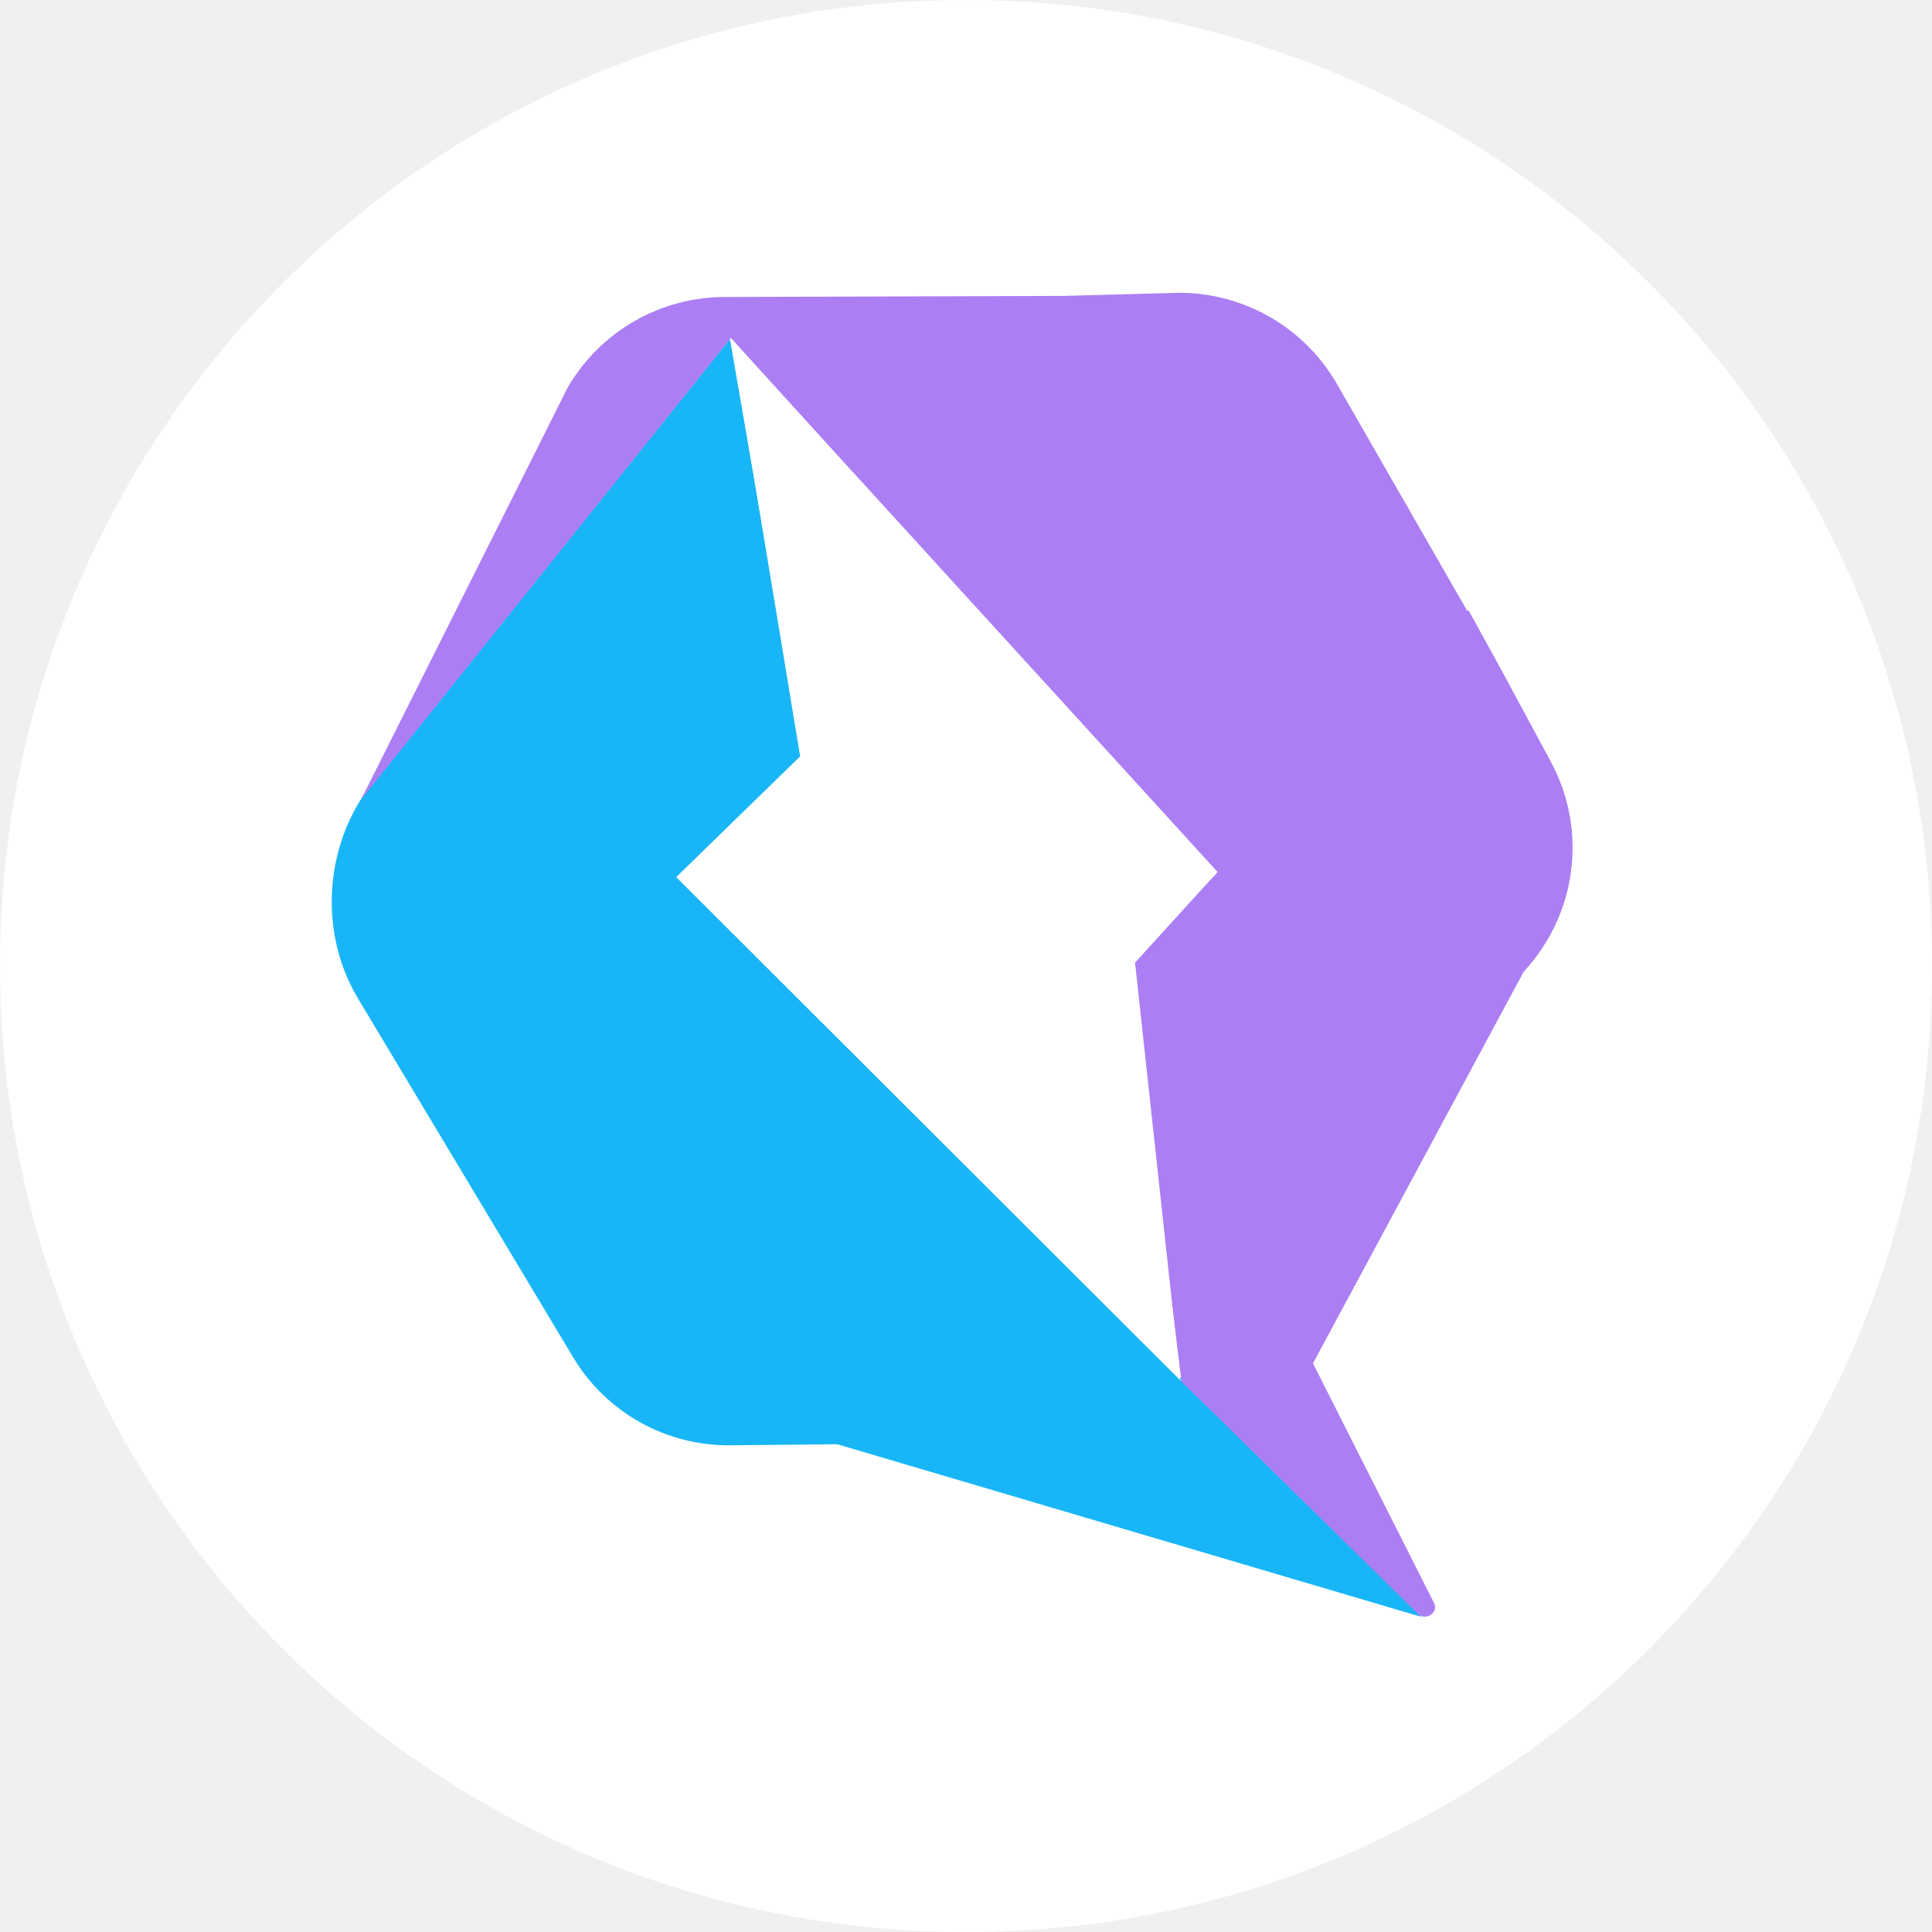
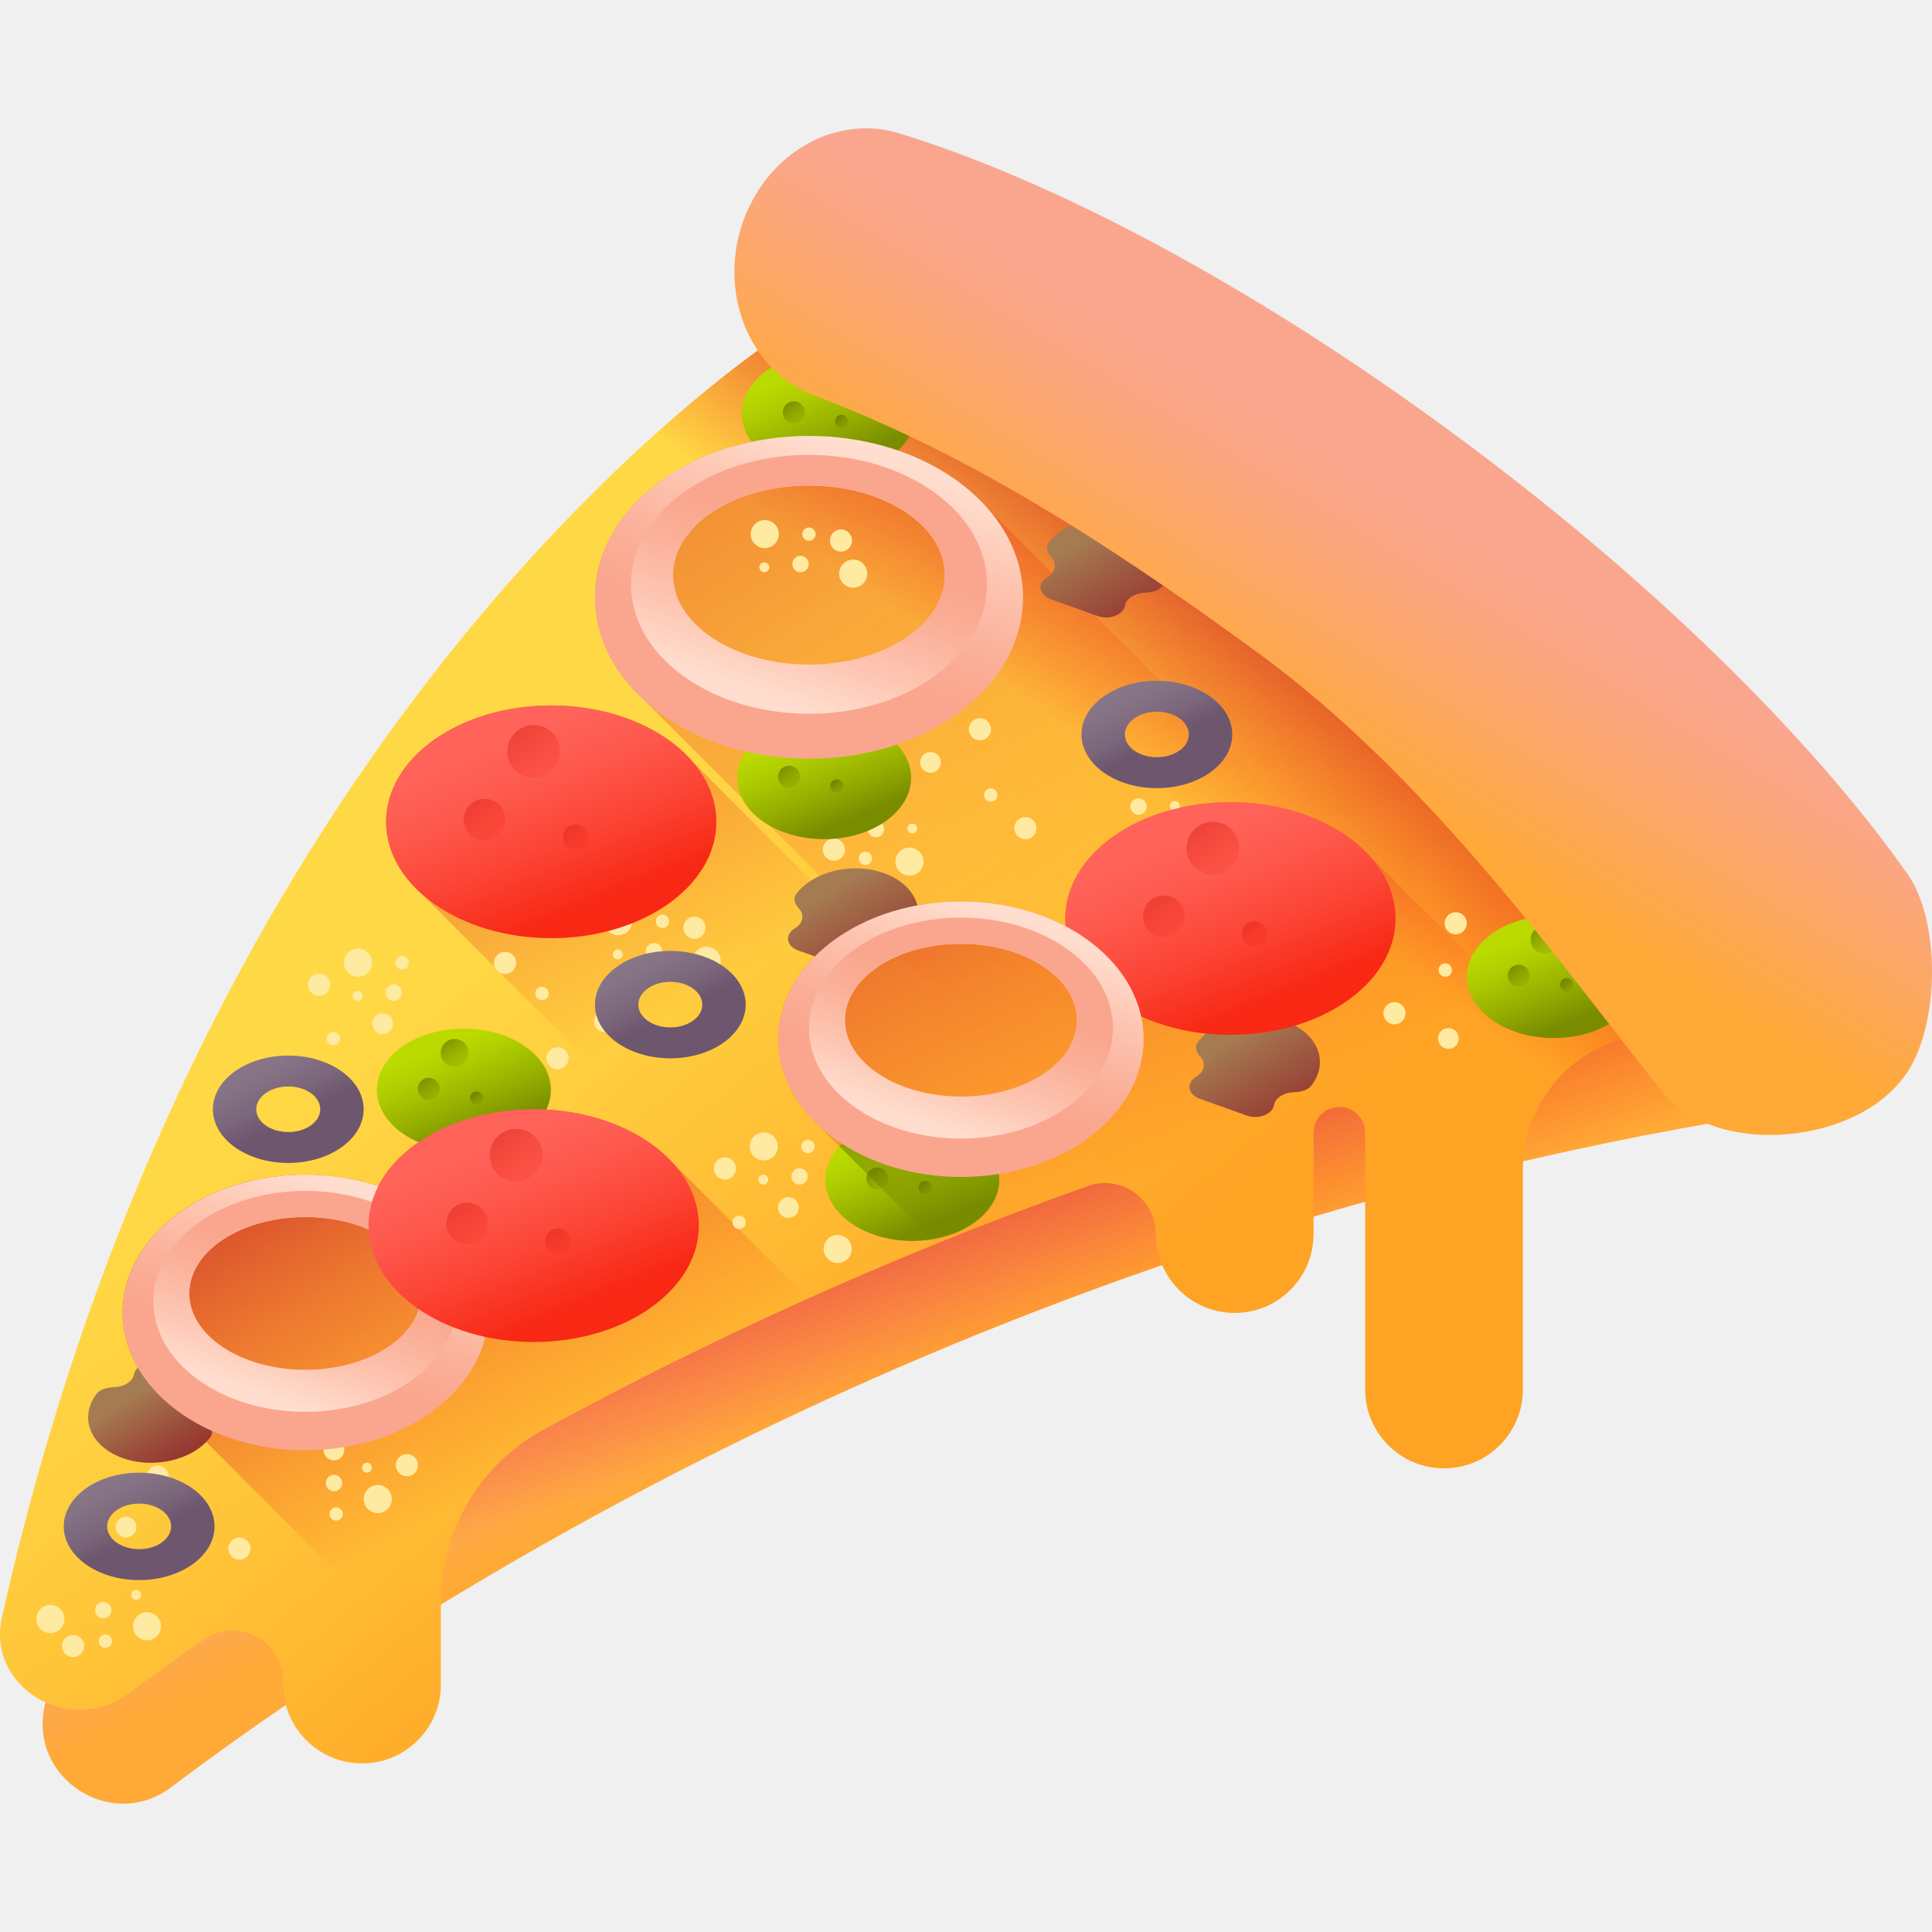
- <svg xmlns="http://www.w3.org/2000/svg" fill="none" viewBox="0 0 500 500">
-   <g clip-path="url(#a)">
-     <circle cx="250" cy="250" r="250" fill="#fff" />
-     <path fill="#18B6F6" d="m367.87 418.45-61.17-61.18-.94.13v-.67L175.7 227.53l32.05-31.13L188.9 87.73 99.56 199.09c-15.22 15.42-18.03 40.51-7.08 59.03l55.83 93.11a46.82 46.82 0 0 0 40.73 22.81l27.65-.27 151.18 44.68Z" />
-     <path fill="#AC7EF4" d="m401.25 196.94-12.29-22.81-6.41-11.67-2.54-4.56-.26.26-33.66-58.63a47.07 47.07 0 0 0-41.27-23.75l-29.51.8-88.01.28a47.07 47.07 0 0 0-40.33 23.34L93.4 207l95.76-119.54L314.7 226.19l-22.3 22.67 13.35 108.54.13-.26v.26h-.26l.26.27 10.42 10.2 50.62 49.78c2.13 2 5.6-.4 4.13-2.96l-31.25-61.85 54.5-101.3 1.73-2c.67-.81 1.33-1.62 1.87-2.42a46.8 46.8 0 0 0 3.34-50.18Z" />
-     <path fill="#fff" d="M315.1 225.65 189.18 87.6l17.9 108.14L175 227l130.5 130.27-11.75-108.14 21.37-23.48Z" />
+ <svg xmlns="http://www.w3.org/2000/svg" xmlns:xlink="http://www.w3.org/1999/xlink" id="Capa_1" enable-background="new 0 0 510 510" height="512" viewBox="0 0 510 510" width="512">
+   <linearGradient id="lg1">
+     <stop offset="0" stop-color="#faa68e" />
+     <stop offset=".206" stop-color="#fba682" />
+     <stop offset=".581" stop-color="#fda861" />
+     <stop offset="1" stop-color="#ffa936" />
+   </linearGradient>
+   <linearGradient id="SVGID_1_" gradientUnits="userSpaceOnUse" x1="223.354" x2="250.264" xlink:href="#lg1" y1="298.877" y2="357.872" />
+   <linearGradient id="lg2">
+     <stop offset="0" stop-color="#f82814" stop-opacity="0" />
+     <stop offset=".245" stop-color="#f12817" stop-opacity=".245" />
+     <stop offset=".605" stop-color="#dd2820" stop-opacity=".605" />
+     <stop offset="1" stop-color="#c0272d" />
+   </linearGradient>
+   <linearGradient id="SVGID_2_" gradientUnits="userSpaceOnUse" x1="251.503" x2="228.789" xlink:href="#lg2" y1="361.785" y2="296.086" />
+   <linearGradient id="SVGID_3_" gradientUnits="userSpaceOnUse" x1="145.065" x2="264.908" y1="221.175" y2="364.7">
+     <stop offset="0" stop-color="#ffd945" />
+     <stop offset=".304" stop-color="#ffcd3e" />
+     <stop offset=".856" stop-color="#ffad2b" />
+     <stop offset="1" stop-color="#ffa325" />
+   </linearGradient>
+   <linearGradient id="lg3">
+     <stop offset="0" stop-color="#f82814" stop-opacity="0" />
+     <stop offset="1" stop-color="#c0272d" />
+   </linearGradient>
+   <linearGradient id="SVGID_4_" gradientUnits="userSpaceOnUse" x1="310.981" x2="353.5" xlink:href="#lg3" y1="213.311" y2="153.03" />
+   <linearGradient id="SVGID_5_" gradientUnits="userSpaceOnUse" x1="291.249" x2="99.643" xlink:href="#lg3" y1="237.086" y2="-59.293" />
+   <linearGradient id="SVGID_6_" gradientUnits="userSpaceOnUse" x1="193.19" x2="112.458" xlink:href="#lg3" y1="258.64" y2="107.401" />
+   <linearGradient id="SVGID_7_" gradientUnits="userSpaceOnUse" x1="321.47" x2="241.096" xlink:href="#lg3" y1="301.117" y2="149.698" />
+   <linearGradient id="SVGID_8_" gradientUnits="userSpaceOnUse" x1="143.709" x2="79.123" xlink:href="#lg3" y1="383.901" y2="274.104" />
+   <linearGradient id="lg4">
+     <stop offset="0" stop-color="#bada00" />
+     <stop offset=".227" stop-color="#b0ce00" />
+     <stop offset=".638" stop-color="#95ae00" />
+     <stop offset="1" stop-color="#798c00" />
+   </linearGradient>
+   <linearGradient id="SVGID_9_" gradientUnits="userSpaceOnUse" x1="212.641" x2="222.468" xlink:href="#lg4" y1="193.464" y2="217.276" />
+   <linearGradient id="lg5">
+     <stop offset="0" stop-color="#798c00" stop-opacity="0" />
+     <stop offset=".654" stop-color="#556100" stop-opacity=".654" />
+     <stop offset="1" stop-color="#464f00" />
+   </linearGradient>
+   <linearGradient id="SVGID_10_" gradientTransform="matrix(-.999 -.055 .055 -.999 2457.648 -2337.984)" gradientUnits="userSpaceOnUse" x1="2096.318" x2="2106.476" xlink:href="#lg5" y1="-2657.755" y2="-2643.672" />
+   <linearGradient id="SVGID_11_" gradientTransform="matrix(-.999 -.055 .055 -.999 2457.648 -2337.984)" gradientUnits="userSpaceOnUse" x1="2103.284" x2="2111.304" xlink:href="#lg5" y1="-2666.649" y2="-2655.531" />
+   <linearGradient id="SVGID_12_" gradientTransform="matrix(-.999 -.055 .055 -.999 2457.648 -2337.984)" gradientUnits="userSpaceOnUse" x1="2091.57" x2="2096.404" xlink:href="#lg5" y1="-2666.96" y2="-2660.257" />
+   <linearGradient id="SVGID_13_" gradientUnits="userSpaceOnUse" x1="117.549" x2="127.376" xlink:href="#lg4" y1="275.832" y2="299.644" />
+   <linearGradient id="SVGID_14_" gradientTransform="matrix(-.999 -.055 .055 -.999 2457.648 -2337.984)" gradientUnits="userSpaceOnUse" x1="2186.728" x2="2196.886" xlink:href="#lg5" y1="-2745.236" y2="-2731.153" />
+   <linearGradient id="SVGID_15_" gradientTransform="matrix(-.999 -.055 .055 -.999 2457.648 -2337.984)" gradientUnits="userSpaceOnUse" x1="2193.695" x2="2201.714" xlink:href="#lg5" y1="-2754.13" y2="-2743.012" />
+   <linearGradient id="SVGID_16_" gradientTransform="matrix(-.999 -.055 .055 -.999 2457.648 -2337.984)" gradientUnits="userSpaceOnUse" x1="2181.98" x2="2186.815" xlink:href="#lg5" y1="-2754.441" y2="-2747.738" />
+   <linearGradient id="SVGID_17_" gradientUnits="userSpaceOnUse" x1="235.925" x2="245.752" xlink:href="#lg4" y1="299.517" y2="323.329" />
+   <linearGradient id="SVGID_18_" gradientTransform="matrix(-.999 -.055 .055 -.999 2457.648 -2337.984)" gradientUnits="userSpaceOnUse" x1="2067.227" x2="2077.385" xlink:href="#lg5" y1="-2762.365" y2="-2748.282" />
+   <linearGradient id="SVGID_19_" gradientTransform="matrix(-.999 -.055 .055 -.999 2457.648 -2337.984)" gradientUnits="userSpaceOnUse" x1="2074.194" x2="2082.213" xlink:href="#lg5" y1="-2771.258" y2="-2760.141" />
+   <linearGradient id="SVGID_20_" gradientTransform="matrix(-.999 -.055 .055 -.999 2457.648 -2337.984)" gradientUnits="userSpaceOnUse" x1="2062.479" x2="2067.314" xlink:href="#lg5" y1="-2771.57" y2="-2764.867" />
+   <linearGradient id="SVGID_21_" gradientUnits="userSpaceOnUse" x1="405.257" x2="415.084" xlink:href="#lg4" y1="245.964" y2="269.775" />
+   <linearGradient id="SVGID_22_" gradientTransform="matrix(-.999 -.055 .055 -.999 2457.648 -2337.984)" gradientUnits="userSpaceOnUse" x1="1901.102" x2="1911.261" xlink:href="#lg5" y1="-2699.565" y2="-2685.482" />
+   <linearGradient id="SVGID_23_" gradientTransform="matrix(-.999 -.055 .055 -.999 2457.648 -2337.984)" gradientUnits="userSpaceOnUse" x1="1908.069" x2="1916.089" xlink:href="#lg5" y1="-2708.459" y2="-2697.341" />
+   <linearGradient id="SVGID_24_" gradientTransform="matrix(-.999 -.055 .055 -.999 2457.648 -2337.984)" gradientUnits="userSpaceOnUse" x1="1896.354" x2="1901.189" xlink:href="#lg5" y1="-2708.77" y2="-2702.067" />
+   <linearGradient id="SVGID_25_" gradientUnits="userSpaceOnUse" x1="213.872" x2="223.699" xlink:href="#lg4" y1="97.255" y2="121.067" />
+   <linearGradient id="SVGID_26_" gradientTransform="matrix(-.999 -.055 .055 -.999 2457.648 -2337.984)" gradientUnits="userSpaceOnUse" x1="2100.388" x2="2110.546" xlink:href="#lg5" y1="-2561.624" y2="-2547.541" />
+   <linearGradient id="SVGID_27_" gradientTransform="matrix(-.999 -.055 .055 -.999 2457.648 -2337.984)" gradientUnits="userSpaceOnUse" x1="2107.354" x2="2115.374" xlink:href="#lg5" y1="-2570.518" y2="-2559.4" />
+   <linearGradient id="SVGID_28_" gradientTransform="matrix(-.999 -.055 .055 -.999 2457.648 -2337.984)" gradientUnits="userSpaceOnUse" x1="2095.639" x2="2100.474" xlink:href="#lg5" y1="-2570.829" y2="-2564.127" />
+   <linearGradient id="lg6">
+     <stop offset="0" stop-color="#ffdecf" />
+     <stop offset=".379" stop-color="#fdc4b0" />
+     <stop offset=".765" stop-color="#fbae97" />
+     <stop offset="1" stop-color="#faa68e" />
+   </linearGradient>
+   <linearGradient id="SVGID_29_" gradientTransform="matrix(.707 .707 -.707 .707 -320.292 -784.641)" gradientUnits="userSpaceOnUse" x1="1026.071" x2="1049.994" xlink:href="#lg6" y1="252.617" y2="301.482" />
+   <linearGradient id="SVGID_30_" gradientTransform="matrix(-.707 -.707 .707 -.707 2186.543 -1089.263)" gradientUnits="userSpaceOnUse" x1="501.514" x2="520.821" xlink:href="#lg6" y1="-2303.637" y2="-2264.201" />
+   <linearGradient id="lg7">
+     <stop offset="0" stop-color="#a57c52" />
+     <stop offset=".134" stop-color="#a26c4a" />
+     <stop offset=".515" stop-color="#994336" />
+     <stop offset=".817" stop-color="#942a2a" />
+     <stop offset="1" stop-color="#922125" />
+   </linearGradient>
+   <linearGradient id="SVGID_31_" gradientUnits="userSpaceOnUse" x1="37.551" x2="53.697" xlink:href="#lg7" y1="367.031" y2="393.404" />
+   <linearGradient id="SVGID_32_" gradientTransform="matrix(.707 .707 -.707 .707 -320.292 -784.641)" gradientUnits="userSpaceOnUse" x1="1068.141" x2="1088.561" xlink:href="#lg6" y1="485.428" y2="527.137" />
+   <linearGradient id="SVGID_33_" gradientTransform="matrix(-.707 -.707 .707 -.707 2186.543 -1089.263)" gradientUnits="userSpaceOnUse" x1="463.781" x2="480.261" xlink:href="#lg6" y1="-2527.219" y2="-2493.558" />
+   <linearGradient id="SVGID_34_" gradientUnits="userSpaceOnUse" x1="325.819" x2="347.209" xlink:href="#lg7" y1="273.758" y2="309.281" />
+   <linearGradient id="lg8">
+     <stop offset="0" stop-color="#ff6359" />
+     <stop offset=".224" stop-color="#fe5b50" />
+     <stop offset=".595" stop-color="#fc4637" />
+     <stop offset="1" stop-color="#f82814" />
+   </linearGradient>
+   <linearGradient id="SVGID_35_" gradientUnits="userSpaceOnUse" x1="315.495" x2="334.154" xlink:href="#lg8" y1="219.916" y2="265.127" />
+   <linearGradient id="SVGID_36_" gradientTransform="matrix(-.999 -.055 .055 -.999 2457.648 -2337.984)" gradientUnits="userSpaceOnUse" x1="1986.911" x2="2006.199" xlink:href="#lg2" y1="-2684.334" y2="-2657.595" />
+   <linearGradient id="SVGID_37_" gradientTransform="matrix(-.999 -.055 .055 -.999 2457.648 -2337.984)" gradientUnits="userSpaceOnUse" x1="2000.139" x2="2015.365" xlink:href="#lg2" y1="-2701.22" y2="-2680.111" />
+   <linearGradient id="SVGID_38_" gradientTransform="matrix(-.999 -.055 .055 -.999 2457.648 -2337.984)" gradientUnits="userSpaceOnUse" x1="1977.897" x2="1987.076" xlink:href="#lg2" y1="-2701.811" y2="-2689.085" />
+   <linearGradient id="SVGID_39_" gradientUnits="userSpaceOnUse" x1="131.577" x2="150.235" xlink:href="#lg8" y1="300.988" y2="346.199" />
+   <linearGradient id="SVGID_40_" gradientTransform="matrix(-.999 -.055 .055 -.999 2457.648 -2337.984)" gradientUnits="userSpaceOnUse" x1="2166.085" x2="2185.372" xlink:href="#lg2" y1="-2775.413" y2="-2748.674" />
+   <linearGradient id="SVGID_41_" gradientTransform="matrix(-.999 -.055 .055 -.999 2457.648 -2337.984)" gradientUnits="userSpaceOnUse" x1="2179.313" x2="2194.539" xlink:href="#lg2" y1="-2792.3" y2="-2771.191" />
+   <linearGradient id="SVGID_42_" gradientTransform="matrix(-.999 -.055 .055 -.999 2457.648 -2337.984)" gradientUnits="userSpaceOnUse" x1="2157.07" x2="2166.25" xlink:href="#lg2" y1="-2792.89" y2="-2780.164" />
+   <linearGradient id="SVGID_43_" gradientUnits="userSpaceOnUse" x1="219.835" x2="241.226" xlink:href="#lg7" y1="234.622" y2="270.145" />
+   <linearGradient id="SVGID_44_" gradientUnits="userSpaceOnUse" x1="258.257" x2="215.558" xlink:href="#lg5" y1="334.97" y2="254.237" />
+   <linearGradient id="SVGID_45_" gradientTransform="matrix(.707 .707 -.707 .707 -320.292 -784.641)" gradientUnits="userSpaceOnUse" x1="1139.515" x2="1159.935" xlink:href="#lg6" y1="312.033" y2="353.742" />
+   <linearGradient id="SVGID_46_" gradientTransform="matrix(-.707 -.707 .707 -.707 2186.543 -1089.263)" gradientUnits="userSpaceOnUse" x1="392.407" x2="408.886" xlink:href="#lg6" y1="-2353.823" y2="-2320.163" />
+   <linearGradient id="lg9">
+     <stop offset="0" stop-color="#8a7889" />
+     <stop offset=".334" stop-color="#867385" />
+     <stop offset=".704" stop-color="#7b667b" />
+     <stop offset="1" stop-color="#6e566e" />
+   </linearGradient>
+   <linearGradient id="SVGID_47_" gradientUnits="userSpaceOnUse" x1="68.016" x2="77.231" xlink:href="#lg9" y1="276.665" y2="295.095" />
+   <linearGradient id="SVGID_48_" gradientUnits="userSpaceOnUse" x1="168.869" x2="178.084" xlink:href="#lg9" y1="249.042" y2="267.472" />
+   <linearGradient id="SVGID_49_" gradientUnits="userSpaceOnUse" x1="297.307" x2="306.522" xlink:href="#lg9" y1="177.725" y2="196.155" />
+   <linearGradient id="SVGID_50_" gradientUnits="userSpaceOnUse" x1="28.65" x2="37.865" xlink:href="#lg9" y1="386.776" y2="405.206" />
+   <linearGradient id="SVGID_51_" gradientUnits="userSpaceOnUse" x1="136.205" x2="154.863" xlink:href="#lg8" y1="194.388" y2="239.599" />
+   <linearGradient id="SVGID_52_" gradientTransform="matrix(-.999 -.055 .055 -.999 2457.648 -2337.984)" gradientUnits="userSpaceOnUse" x1="2167.336" x2="2186.623" xlink:href="#lg2" y1="-2668.721" y2="-2641.981" />
+   <linearGradient id="SVGID_53_" gradientTransform="matrix(-.999 -.055 .055 -.999 2457.648 -2337.984)" gradientUnits="userSpaceOnUse" x1="2180.564" x2="2195.79" xlink:href="#lg2" y1="-2685.607" y2="-2664.498" />
+   <linearGradient id="SVGID_54_" gradientTransform="matrix(-.999 -.055 .055 -.999 2457.648 -2337.984)" gradientUnits="userSpaceOnUse" x1="2158.322" x2="2167.501" xlink:href="#lg2" y1="-2686.198" y2="-2673.471" />
+   <linearGradient id="SVGID_55_" gradientUnits="userSpaceOnUse" x1="286.486" x2="307.876" xlink:href="#lg7" y1="141.905" y2="177.428" />
+   <linearGradient id="SVGID_56_" gradientUnits="userSpaceOnUse" x1="372.801" x2="335.484" xlink:href="#lg1" y1="132.371" y2="193.369" />
+   <g>
+     <path d="m224.004 97.902s-154.935 94.788-212.219 352.387c-4.263 19.169 17.652 33.327 33.345 21.523 68.68-51.657 214.684-143.912 416.708-177.075 23.027-3.78 34.652-29.762 22.126-49.451-30.516-47.966-101.971-121.806-259.96-147.384z" fill="url(#SVGID_1_)" />
+     <path d="m483.587 244.701c-221.979 26.98-382.24 127.674-455.209 182.557-3.842 2.89-8.056 4.218-12.168 4.308-1.529 6.162-3.019 12.394-4.433 18.754-4.259 19.157 17.669 33.288 33.353 21.492 68.692-51.666 214.736-143.945 416.815-177.092 22.892-3.755 34.565-29.668 22.131-49.252-.162-.255-.325-.511-.489-.767z" fill="url(#SVGID_2_)" />
+     <path d="m492.111 263.798s-40.352-144.853-281.818-178.329c0 0-154.223 93.471-209.785 341.469-4.136 18.463 17.857 31.644 33.471 20.058 5.961-4.423 12.508-9.152 19.629-14.123 8.914-6.224 21.153.164 21.153 11.035v.774c0 11.494 9.317 20.811 20.811 20.811 11.494 0 20.811-9.317 20.811-20.811v-21.801c0-18.931 10.331-36.35 26.953-45.41 40.68-22.175 88.863-44.774 143.804-64.381 8.758-3.125 17.978 3.378 17.978 12.678 0 11.494 9.317 20.811 20.811 20.811 11.494 0 20.811-9.317 20.811-20.811v-26.786c0-3.013 2.004-5.658 4.904-6.474l.136-.038c4.314-1.214 8.594 2.029 8.594 6.51v67.814c0 11.494 9.317 20.811 20.811 20.811 11.494 0 20.811-9.317 20.811-20.811v-57.874c0-17.164 12.121-31.995 28.971-35.265 19.819-3.845 40.207-7.163 61.144-9.857z" fill="url(#SVGID_3_)" />
+     <path d="m210.293 85.47s-29.447 17.849-67.241 58.636l196.957 196.957c4.129-3.803 6.732-9.238 6.732-15.294v-26.786c0-3.013 2.004-5.658 4.904-6.474l.136-.038c4.314-1.214 8.594 2.029 8.594 6.51v62.449l25.6 25.6c9.181-2.166 16.022-10.393 16.022-20.235v-57.875c0-17.164 12.121-31.995 28.971-35.265 19.818-3.846 40.205-7.164 61.142-9.857.001 0-40.351-144.853-281.817-178.328z" fill="url(#SVGID_4_)" />
+     <path d="m260.623 134.097c-2.042-2.313-4.412-4.511-7.118-6.552-22.066-16.64-57.843-16.64-79.909 0-20.918 15.774-21.992 40.833-3.251 57.574l160.78 160.78c8.975-2.311 15.616-10.435 15.616-20.131v-26.786c0-3.013 2.004-5.658 4.904-6.474l.136-.038c4.314-1.214 8.594 2.029 8.594 6.51v67.814c0 4.978 1.753 9.544 4.668 13.126 1.418 1.47 2.983 2.884 4.682 4.238 3.288 2.174 7.224 3.448 11.46 3.448 11.494 0 20.811-9.317 20.811-20.811v-57.875c0-9.193 3.48-17.714 9.298-24.151z" fill="url(#SVGID_5_)" />
+     <path d="m182.763 200.974c-7.652-8.847-21.473-14.755-37.253-14.755-24.077 0-43.596 13.752-43.596 30.717 0 7.241 3.565 13.892 9.514 19.143l104.99 105.32c22.133-9.84 45.72-19.386 70.723-28.309 2.297-.82 4.622-.963 6.808-.581z" fill="url(#SVGID_6_)" />
+     <path d="m361.524 225.92c-7.749-8.52-21.295-14.172-36.723-14.172-24.077 0-43.596 13.752-43.596 30.717 0 .693.044 1.378.108 2.059-18.814-9.95-44.938-8.597-61.747 4.079-17.696 13.345-18.763 34.478-3.206 48.765l30.913 30.913c12.86-5.214 26.153-10.295 39.867-15.189 8.758-3.125 17.978 3.378 17.978 12.678 0 11.494 9.317 20.811 20.811 20.811 11.494 0 20.811-9.317 20.811-20.811v-26.786c0-3.013 2.004-5.658 4.904-6.474l.136-.038c4.314-1.214 8.594 2.029 8.594 6.51v67.814c0 11.494 9.317 20.811 20.811 20.811 11.494 0 20.811-9.317 20.811-20.811v-57.876c0-11.461 5.41-21.876 14.018-28.509z" fill="url(#SVGID_7_)" />
+     <path d="m213.374 342.76-35.767-35.767c-7.748-8.521-21.295-14.174-36.725-14.174-18.887 0-34.965 8.464-41.02 20.301-17.644-5.795-38.943-3.261-53.374 7.622-17.697 13.345-18.763 34.479-3.205 48.765l73.101 73.101v-19.725c0-18.931 10.331-36.35 26.953-45.41 21.314-11.621 44.709-23.352 70.037-34.713z" fill="url(#SVGID_8_)" />
+     <g fill="#ffeaa2">
+       <g>
+         <path d="m97.779 255.867c.959-1.808.271-4.051-1.536-5.01-1.808-.959-4.051-.271-5.01 1.536-.959 1.808-.271 4.051 1.536 5.01 1.807.96 4.05.272 5.01-1.536z" />
+         <path d="m85.613 257.361c-1.427-.757-3.198-.214-3.955 1.213s-.214 3.198 1.213 3.955 3.198.214 3.955-1.213c.757-1.428.214-3.198-1.213-3.955z" />
+         <path d="m88.828 272.612c-.86-.456-1.928-.129-2.384.731s-.129 1.928.731 2.384c.86.457 1.928.129 2.384-.731.457-.86.13-1.927-.731-2.384z" />
+         <path d="m114.116 277.483c-2.046-.058-3.751 1.554-3.808 3.599-.058 2.046 1.554 3.751 3.599 3.808 2.046.058 3.751-1.554 3.808-3.599.058-2.046-1.553-3.751-3.599-3.808z" />
+         <path d="m133.395 251.272c-1.615-.046-2.961 1.227-3.006 2.841-.046 1.615 1.227 2.961 2.841 3.007 1.615.046 2.961-1.227 3.007-2.842.045-1.615-1.227-2.961-2.842-3.006z" />
+         <path d="m106.219 252.383c-.974-.027-1.785.74-1.813 1.713-.027.974.74 1.785 1.713 1.813.974.027 1.785-.74 1.813-1.713.028-.974-.739-1.785-1.713-1.813z" />
+         <path d="m100.401 267.575c-1.474.336-2.397 1.803-2.062 3.278.336 1.474 1.803 2.397 3.278 2.062 1.474-.336 2.397-1.803 2.062-3.278-.337-1.474-1.804-2.397-3.278-2.062z" />
+         <path d="m103.466 259.931c-1.164.265-1.893 1.424-1.628 2.588s1.424 1.893 2.588 1.628 1.893-1.424 1.628-2.588c-.266-1.164-1.424-1.893-2.588-1.628z" />
+         <path d="m94.678 264.16c.702-.16 1.141-.858.981-1.56s-.858-1.141-1.56-.981-1.141.858-.981 1.56.858 1.141 1.56.981z" />
+         <path d="m166.472 244.922c.959-1.808.271-4.051-1.536-5.01-1.808-.959-4.051-.271-5.01 1.536-.959 1.808-.271 4.051 1.536 5.01 1.808.959 4.051.271 5.01-1.536z" />
+         <path d="m148.534 276.788c-1.427-.757-3.198-.214-3.955 1.213s-.214 3.198 1.213 3.955 3.198.214 3.955-1.213.214-3.198-1.213-3.955z" />
+         <path d="m143.907 260.694c-.86-.457-1.928-.129-2.384.731s-.129 1.928.731 2.384c.86.457 1.928.129 2.384-.731s.129-1.927-.731-2.384z" />
+         <path d="m186.653 249.921c-2.046-.058-3.751 1.554-3.808 3.599-.058 2.046 1.554 3.751 3.599 3.808 2.046.058 3.751-1.554 3.808-3.599.058-2.045-1.553-3.75-3.599-3.808z" />
+         <path d="m186.243 244.975c.046-1.615-1.227-2.961-2.842-3.006s-2.961 1.227-3.006 2.841c-.046 1.615 1.227 2.961 2.841 3.007 1.615.045 2.961-1.227 3.007-2.842z" />
+         <path d="m174.913 241.437c-.974-.027-1.785.739-1.813 1.713-.027.974.74 1.785 1.713 1.813.974.027 1.785-.74 1.813-1.713.027-.974-.74-1.785-1.713-1.813z" />
+         <path d="m158.935 267.033c-1.474.336-2.397 1.803-2.062 3.278.336 1.474 1.803 2.397 3.278 2.062 1.474-.336 2.397-1.803 2.062-3.278-.336-1.475-1.803-2.398-3.278-2.062z" />
+         <path d="m172.159 248.985c-1.164.265-1.893 1.424-1.628 2.587.265 1.164 1.424 1.893 2.587 1.628 1.164-.265 1.893-1.424 1.628-2.587-.264-1.164-1.423-1.893-2.587-1.628z" />
+         <path d="m163.372 253.215c.702-.16 1.141-.858.981-1.56s-.858-1.141-1.56-.981-1.141.858-.981 1.56c.159.701.858 1.141 1.56.981z" />
+       </g>
+       <g>
+         <path d="m204.891 304.37c.959-1.808.271-4.051-1.536-5.01-1.808-.959-4.051-.271-5.01 1.536-.959 1.808-.271 4.051 1.536 5.01 1.808.96 4.051.272 5.01-1.536z" />
+         <path d="m192.725 305.864c-1.427-.757-3.198-.214-3.955 1.213s-.214 3.198 1.213 3.955 3.198.214 3.955-1.213c.758-1.428.214-3.198-1.213-3.955z" />
+         <path d="m195.941 321.115c-.86-.456-1.928-.129-2.384.731s-.129 1.928.731 2.384 1.928.129 2.384-.731.129-1.927-.731-2.384z" />
+         <path d="m221.229 325.986c-2.046-.058-3.751 1.554-3.808 3.599-.058 2.046 1.554 3.751 3.599 3.808 2.046.058 3.751-1.554 3.808-3.599s-1.554-3.751-3.599-3.808z" />
+         <path d="m386.914 242.465c-.691-1.46-2.436-2.083-3.896-1.392s-2.083 2.436-1.392 3.896c.692 1.46 2.436 2.083 3.896 1.392s2.084-2.436 1.392-3.896z" />
+         <path d="m213.332 300.886c-.974-.027-1.785.74-1.813 1.713-.027.974.74 1.785 1.713 1.813.974.027 1.785-.74 1.813-1.713.027-.974-.74-1.785-1.713-1.813z" />
+         <path d="m207.513 316.078c-1.474.336-2.397 1.803-2.062 3.278.336 1.474 1.803 2.397 3.278 2.062 1.474-.336 2.397-1.803 2.062-3.278s-1.804-2.397-3.278-2.062z" />
+         <path d="m210.578 308.434c-1.164.265-1.893 1.424-1.628 2.588s1.424 1.893 2.587 1.628c1.164-.265 1.893-1.424 1.628-2.588s-1.423-1.893-2.587-1.628z" />
+         <path d="m201.79 312.663c.702-.16 1.141-.858.981-1.56s-.858-1.141-1.56-.981-1.141.858-.981 1.56.859 1.141 1.56.981z" />
+         <path d="m205.15 142.725c.959-1.808.271-4.051-1.536-5.01-1.808-.959-4.051-.271-5.01 1.536-.959 1.808-.271 4.051 1.536 5.01 1.808.96 4.051.272 5.01-1.536z" />
+         <path d="m371.033 267.526c.028-1.615-1.259-2.947-2.874-2.975s-2.947 1.259-2.975 2.874 1.259 2.947 2.874 2.975 2.947-1.258 2.975-2.874z" />
+         <path d="m383.28 256.106c.017-.974-.759-1.777-1.733-1.794s-1.777.759-1.794 1.733.759 1.777 1.733 1.794 1.777-.759 1.794-1.733z" />
+         <path d="m225.331 147.724c-2.046-.058-3.751 1.554-3.808 3.599-.058 2.046 1.554 3.751 3.599 3.808 2.046.058 3.751-1.554 3.808-3.599.058-2.045-1.554-3.75-3.599-3.808z" />
+         <path d="m224.921 142.778c.046-1.615-1.227-2.961-2.842-3.006-1.615-.046-2.961 1.227-3.006 2.841-.046 1.615 1.227 2.961 2.841 3.007 1.615.045 2.961-1.227 3.007-2.842z" />
+         <path d="m213.59 139.241c-.974-.027-1.785.739-1.813 1.713-.027.974.74 1.785 1.713 1.813.974.027 1.785-.74 1.813-1.713.028-.974-.739-1.786-1.713-1.813z" />
+         <path d="m384.443 272.376c-.968-1.162-2.694-1.319-3.856-.352-1.162.968-1.319 2.694-.352 3.856.968 1.162 2.694 1.319 3.856.352 1.162-.968 1.32-2.694.352-3.856z" />
+         <path d="m210.837 146.789c-1.164.265-1.893 1.424-1.628 2.587.265 1.164 1.424 1.893 2.588 1.628s1.893-1.424 1.628-2.587c-.266-1.165-1.424-1.893-2.588-1.628z" />
+         <path d="m202.049 151.018c.702-.16 1.141-.858.981-1.56s-.858-1.141-1.56-.981-1.141.858-.981 1.56.858 1.141 1.56.981z" />
+       </g>
+       <g>
+         <path d="m306.242 219.507c-1.087 1.734-.563 4.021 1.171 5.108s4.021.563 5.108-1.171.563-4.021-1.171-5.107c-1.734-1.088-4.021-.564-5.108 1.17z" />
+         <path d="m318.484 218.895c1.369.858 3.174.444 4.032-.925s.444-3.174-.925-4.032-3.174-.444-4.032.925-.444 3.174.925 4.032z" />
+         <path d="m316.377 203.451c.825.517 1.914.268 2.431-.558.517-.825.268-1.914-.557-2.431s-1.914-.268-2.431.557c-.518.826-.268 1.915.557 2.432z" />
+         <path d="m291.506 196.77c2.036.205 3.853-1.279 4.058-3.315s-1.279-3.853-3.315-4.058-3.853 1.279-4.058 3.315c-.206 2.037 1.279 3.853 3.315 4.058z" />
+         <path d="m270.387 221.523c1.607.162 3.042-1.01 3.204-2.617s-1.01-3.042-2.617-3.204-3.042 1.01-3.204 2.617c-.162 1.608 1.01 3.042 2.617 3.204z" />
+         <path d="m297.573 222.374c.969.098 1.834-.609 1.931-1.578.098-.969-.609-1.834-1.578-1.931-.969-.098-1.834.609-1.931 1.578-.098.968.609 1.833 1.578 1.931z" />
+         <path d="m304.471 207.64c1.495-.229 2.521-1.626 2.293-3.12-.229-1.495-1.626-2.521-3.12-2.293-1.495.229-2.521 1.626-2.293 3.12.229 1.496 1.626 2.522 3.12 2.293z" />
+         <path d="m300.863 215.044c1.18-.181 1.99-1.283 1.81-2.463s-1.283-1.99-2.463-1.81-1.99 1.283-1.81 2.463 1.283 1.99 2.463 1.81z" />
+         <path d="m309.933 211.459c-.711.109-1.2.774-1.091 1.485s.774 1.2 1.485 1.091 1.2-.774 1.091-1.485-.774-1.2-1.485-1.091z" />
+         <path d="m236.939 225.472c-1.087 1.734-.563 4.021 1.171 5.108s4.021.563 5.107-1.171c1.087-1.734.563-4.021-1.171-5.108-1.734-1.088-4.02-.563-5.107 1.171z" />
+         <path d="m257.128 194.982c1.369.858 3.174.444 4.032-.925s.444-3.174-.925-4.032-3.174-.444-4.032.925c-.858 1.368-.444 3.173.925 4.032z" />
+         <path d="m260.582 211.367c.825.517 1.914.268 2.431-.558.517-.825.268-1.914-.558-2.431-.825-.517-1.914-.268-2.431.557-.516.826-.267 1.915.558 2.432z" />
+         <path d="m217.171 219.031c2.036.205 3.853-1.279 4.058-3.315s-1.279-3.853-3.315-4.058-3.853 1.279-4.058 3.315c-.206 2.036 1.279 3.853 3.315 4.058z" />
+         <path d="m217.223 223.993c-.162 1.607 1.01 3.042 2.617 3.203 1.607.162 3.042-1.01 3.203-2.617.162-1.607-1.01-3.042-2.617-3.204-1.607-.161-3.041 1.011-3.203 2.618z" />
+         <path d="m228.269 228.338c.969.098 1.834-.609 1.931-1.578.098-.969-.609-1.834-1.578-1.931-.969-.098-1.834.609-1.931 1.578-.098.969.609 1.834 1.578 1.931z" />
+         <path d="m246.05 203.961c1.495-.229 2.521-1.626 2.293-3.12-.229-1.495-1.626-2.521-3.12-2.293-1.495.229-2.521 1.626-2.293 3.12.228 1.495 1.625 2.522 3.12 2.293z" />
+         <path d="m231.559 221.009c1.18-.181 1.99-1.283 1.81-2.463s-1.283-1.99-2.463-1.81c-1.18.181-1.99 1.283-1.81 2.463s1.283 1.99 2.463 1.81z" />
+         <path d="m240.629 217.424c-.711.109-1.2.774-1.091 1.485.109.712.774 1.2 1.485 1.091s1.2-.774 1.091-1.485-.774-1.2-1.485-1.091z" />
+       </g>
+       <g>
+         <path d="m96.059 395.195c-.29 2.026 1.117 3.903 3.143 4.193s3.903-1.117 4.193-3.143-1.117-3.903-3.143-4.193c-2.026-.289-3.903 1.118-4.193 3.143z" />
+         <path d="m106.999 389.67c1.599.229 3.081-.882 3.31-2.481s-.882-3.081-2.481-3.31-3.081.882-3.31 2.481c-.229 1.598.882 3.081 2.481 3.31z" />
+         <path d="m98.807 376.409c.964.138 1.858-.532 1.996-1.496s-.532-1.858-1.496-1.996-1.858.532-1.996 1.496c-.137.964.532 1.858 1.496 1.996z" />
+         <path d="m73.365 380.393c1.944-.639 3.003-2.732 2.364-4.677-.639-1.944-2.732-3.003-4.677-2.364-1.944.639-3.003 2.732-2.364 4.677.639 1.944 2.732 3.003 4.677 2.364z" />
+         <path d="m64.105 411.585c1.535-.504 2.37-2.157 1.866-3.692s-2.157-2.37-3.692-1.866-2.37 2.157-1.866 3.692c.504 1.534 2.157 2.37 3.692 1.866z" />
+         <path d="m89.297 401.333c.925-.304 1.429-1.301 1.125-2.226s-1.301-1.429-2.226-1.125-1.429 1.301-1.125 2.226 1.301 1.429 2.226 1.125z" />
+         <path d="m89.625 385.068c1.273-.815 1.645-2.509.829-3.782-.815-1.273-2.509-1.645-3.782-.829-1.273.815-1.645 2.509-.829 3.782s2.509 1.644 3.782.829z" />
+         <path d="m89.331 393.299c1.005-.644 1.299-1.981.655-2.986s-1.981-1.299-2.986-.655-1.299 1.981-.655 2.986 1.981 1.298 2.986.655z" />
+         <path d="m96.166 386.342c-.606.388-.783 1.194-.395 1.8s1.194.783 1.8.395.783-1.194.395-1.8c-.387-.606-1.193-.783-1.8-.395z" />
+         <path d="m35.134 428.764c-.29 2.026 1.117 3.903 3.143 4.193s3.903-1.117 4.193-3.143-1.117-3.903-3.143-4.193c-2.025-.29-3.902 1.117-4.193 3.143z" />
+         <path d="m41.217 392.705c1.599.229 3.081-.882 3.31-2.481s-.882-3.081-2.481-3.31-3.081.882-3.31 2.481.882 3.081 2.481 3.31z" />
+         <path d="m51.023 406.28c.964.138 1.858-.532 1.996-1.496s-.532-1.858-1.496-1.996-1.858.532-1.996 1.496.532 1.858 1.496 1.996z" />
+         <path d="m14.453 430.897c1.944-.639 3.002-2.732 2.364-4.677-.639-1.944-2.732-3.003-4.677-2.364-1.944.639-3.003 2.732-2.364 4.677.639 1.944 2.733 3.003 4.677 2.364z" />
+         <path d="m16.514 435.412c.504 1.535 2.157 2.37 3.692 1.866s2.37-2.157 1.866-3.692-2.157-2.37-3.692-1.866c-1.534.504-2.37 2.157-1.866 3.692z" />
+         <path d="m28.373 434.902c.925-.304 1.429-1.3 1.125-2.226-.304-.925-1.301-1.429-2.226-1.125s-1.429 1.301-1.125 2.226 1.301 1.429 2.226 1.125z" />
+         <path d="m34.735 405.407c1.273-.815 1.645-2.509.829-3.782-.815-1.273-2.509-1.645-3.782-.829-1.273.815-1.645 2.509-.829 3.782.815 1.273 2.509 1.644 3.782.829z" />
+         <path d="m28.407 426.867c1.005-.644 1.299-1.98.655-2.986-.644-1.005-1.981-1.298-2.986-.655-1.005.644-1.299 1.98-.655 2.986s1.981 1.299 2.986.655z" />
+         <path d="m35.242 419.911c-.606.388-.783 1.194-.395 1.8s1.194.783 1.8.395.783-1.194.395-1.8-1.194-.783-1.8-.395z" />
+       </g>
+     </g>
+     <g>
+       <ellipse cx="217.542" cy="205.34" fill="url(#SVGID_9_)" rx="22.961" ry="16.178" />
+       <g>
+         <circle cx="215.104" cy="195.563" fill="url(#SVGID_10_)" r="3.669" />
+         <circle cx="208.293" cy="205.05" fill="url(#SVGID_11_)" r="2.896" />
+         <circle cx="220.917" cy="207.48" fill="url(#SVGID_12_)" r="1.746" />
+       </g>
+     </g>
+     <g>
+       <ellipse cx="122.45" cy="287.708" fill="url(#SVGID_13_)" rx="22.961" ry="16.178" />
+       <g>
+         <circle cx="120.013" cy="277.931" fill="url(#SVGID_14_)" r="3.669" />
+         <circle cx="113.201" cy="287.418" fill="url(#SVGID_15_)" r="2.896" />
+         <circle cx="125.826" cy="289.848" fill="url(#SVGID_16_)" r="1.746" />
+       </g>
+     </g>
+     <g>
+       <ellipse cx="240.826" cy="311.393" fill="url(#SVGID_17_)" rx="22.961" ry="16.178" />
+       <g>
+         <circle cx="238.389" cy="301.616" fill="url(#SVGID_18_)" r="3.669" />
+         <circle cx="231.577" cy="311.103" fill="url(#SVGID_19_)" r="2.896" />
+         <circle cx="244.201" cy="313.533" fill="url(#SVGID_20_)" r="1.746" />
+       </g>
+     </g>
+     <g>
+       <ellipse cx="410.158" cy="257.839" fill="url(#SVGID_21_)" rx="22.961" ry="16.178" />
+       <g>
+         <circle cx="407.72" cy="248.063" fill="url(#SVGID_22_)" r="3.669" />
+         <circle cx="400.909" cy="257.55" fill="url(#SVGID_23_)" r="2.896" />
+         <circle cx="413.533" cy="259.98" fill="url(#SVGID_24_)" r="1.746" />
+       </g>
+     </g>
+     <g>
+       <ellipse cx="218.773" cy="109.131" fill="url(#SVGID_25_)" rx="22.961" ry="16.178" />
+       <g>
+         <circle cx="216.336" cy="99.354" fill="url(#SVGID_26_)" r="3.669" />
+         <circle cx="209.524" cy="108.841" fill="url(#SVGID_27_)" r="2.896" />
+         <circle cx="222.148" cy="111.271" fill="url(#SVGID_28_)" r="1.746" />
+       </g>
+     </g>
+     <g>
+       <path d="m253.506 127.545c-22.066-16.64-57.843-16.64-79.909 0s-22.066 43.619 0 60.259 57.843 16.64 79.909 0 22.066-43.619 0-60.259zm-65.327 40.963c-14.011-9.229-14.011-24.196 0-33.424 14.011-9.229 36.728-9.225 50.739.004s14.016 24.192.006 33.42c-14.012 9.229-36.735 9.229-50.745 0z" fill="url(#SVGID_29_)" />
+       <path d="m180.316 178.403c18.353 13.341 48.118 13.341 66.47 0 18.358-13.345 18.353-34.977 0-48.317-18.358-13.345-48.112-13.345-66.47 0-18.353 13.34-18.359 34.972 0 48.317zm58.607-43.319c14.011 9.229 14.011 24.196 0 33.424-14.011 9.229-36.728 9.225-50.739-.004s-14.016-24.192-.006-33.42c14.012-9.228 36.734-9.228 50.745 0z" fill="url(#SVGID_30_)" />
+     </g>
+     <path d="m31.938 384.726c8.266 3.191 18.807.826 23.545-5.282.932-1.202.519-2.614-.779-4.061-1.435-1.6-.92-3.711 1.05-4.999l.333-.217c2.545-1.664 1.962-4.602-1.135-5.712l-12.325-4.417c-3.097-1.11-6.82.284-7.239 2.71-.323 1.87-2.499 3.318-5.173 3.427-2.139.087-3.812.611-4.665 1.711-4.739 6.11-1.878 13.649 6.388 16.84z" fill="url(#SVGID_31_)" />
+     <g>
+       <path d="m114.695 320.742c-18.835-14.203-49.372-14.203-68.207 0s-18.835 37.231 0 51.434 49.372 14.203 68.207 0c18.834-14.203 18.834-37.231 0-51.434zm-55.761 34.964c-11.959-7.877-11.959-20.652 0-28.529s31.349-7.874 43.308.003 11.964 20.649.005 28.526c-11.958 7.877-31.354 7.877-43.313 0z" fill="url(#SVGID_32_)" />
+       <path d="m52.223 364.151c15.665 11.387 41.071 11.387 56.736 0 15.67-11.39 15.665-29.855 0-41.242-15.67-11.39-41.066-11.39-56.736 0-15.665 11.388-15.67 29.852 0 41.242zm50.025-36.975c11.959 7.877 11.959 20.652 0 28.529s-31.349 7.874-43.308-.003-11.964-20.649-.005-28.526c11.958-7.877 31.354-7.877 43.313 0z" fill="url(#SVGID_33_)" />
+     </g>
+     <path d="m339.744 269.773c-8.266-3.191-18.807-.826-23.545 5.282-.932 1.202-.519 2.614.779 4.061 1.435 1.6.92 3.711-1.05 4.999l-.333.217c-2.545 1.664-1.962 4.602 1.135 5.712l12.325 4.417c3.097 1.11 6.82-.284 7.239-2.71.323-1.87 2.499-3.318 5.173-3.427 2.139-.087 3.812-.611 4.665-1.711 4.739-6.11 1.878-13.649-6.388-16.84z" fill="url(#SVGID_34_)" />
+     <g>
+       <ellipse cx="324.801" cy="242.464" fill="url(#SVGID_35_)" rx="43.596" ry="30.717" />
+       <g>
+         <circle cx="320.173" cy="223.902" fill="url(#SVGID_36_)" r="6.965" />
+         <circle cx="307.24" cy="241.914" fill="url(#SVGID_37_)" r="5.499" />
+         <circle cx="331.209" cy="246.528" fill="url(#SVGID_38_)" r="3.315" />
+       </g>
+     </g>
+     <g>
+       <ellipse cx="140.882" cy="323.536" fill="url(#SVGID_39_)" rx="43.596" ry="30.717" />
+       <g>
+         <circle cx="136.254" cy="304.974" fill="url(#SVGID_40_)" r="6.965" />
+         <circle cx="123.322" cy="322.986" fill="url(#SVGID_41_)" r="5.499" />
+         <circle cx="147.291" cy="327.6" fill="url(#SVGID_42_)" r="3.315" />
+       </g>
+     </g>
+     <path d="m233.761 230.637c-8.266-3.191-18.807-.826-23.545 5.282-.932 1.202-.519 2.614.779 4.061 1.435 1.6.92 3.711-1.05 4.999l-.333.217c-2.545 1.664-1.962 4.602 1.135 5.712l12.325 4.417c3.097 1.11 6.82-.284 7.239-2.71.323-1.87 2.499-3.318 5.173-3.427 2.139-.087 3.812-.611 4.665-1.711 4.738-6.109 1.878-13.648-6.388-16.84z" fill="url(#SVGID_43_)" />
+     <path d="m246.117 327.122c10.126-1.686 17.671-8.08 17.671-15.73 0-8.935-10.28-16.178-22.961-16.178-8.068 0-15.15 2.938-19.246 7.372z" fill="url(#SVGID_44_)" />
+     <g>
+       <path d="m287.773 248.602c-18.835-14.203-49.372-14.203-68.207 0s-18.835 37.231 0 51.434 49.372 14.203 68.207 0 18.835-37.231 0-51.434zm-55.76 34.964c-11.959-7.877-11.959-20.652 0-28.529s31.349-7.874 43.308.003 11.964 20.649.005 28.526-31.354 7.877-43.313 0z" fill="url(#SVGID_45_)" />
+       <path d="m225.302 292.011c15.665 11.387 41.071 11.387 56.736 0 15.67-11.39 15.665-29.855 0-41.242-15.67-11.39-41.066-11.39-56.736 0-15.665 11.388-15.67 29.852 0 41.242zm50.024-36.974c11.959 7.877 11.959 20.652 0 28.529s-31.349 7.874-43.308-.003-11.964-20.649-.005-28.526c11.959-7.878 31.354-7.878 43.313 0z" fill="url(#SVGID_46_)" />
+     </g>
+     <path d="m76.093 278.646c-10.99 0-19.899 6.345-19.899 14.173s8.909 14.173 19.899 14.173 19.899-6.345 19.899-14.173-8.909-14.173-19.899-14.173zm0 20.189c-4.665 0-8.446-2.693-8.446-6.016 0-3.322 3.781-6.016 8.446-6.016s8.446 2.693 8.446 6.016c.001 3.323-3.781 6.016-8.446 6.016z" fill="url(#SVGID_47_)" />
+     <path d="m176.946 251.023c-10.99 0-19.899 6.345-19.899 14.173s8.909 14.173 19.899 14.173 19.899-6.345 19.899-14.173-8.91-14.173-19.899-14.173zm0 20.188c-4.665 0-8.446-2.693-8.446-6.016 0-3.322 3.781-6.016 8.446-6.016s8.446 2.693 8.446 6.016-3.782 6.016-8.446 6.016z" fill="url(#SVGID_48_)" />
+     <path d="m305.384 179.706c-10.99 0-19.899 6.345-19.899 14.173s8.909 14.173 19.899 14.173 19.899-6.345 19.899-14.173-8.909-14.173-19.899-14.173zm0 20.189c-4.665 0-8.446-2.693-8.446-6.016s3.781-6.016 8.446-6.016 8.446 2.693 8.446 6.016-3.781 6.016-8.446 6.016z" fill="url(#SVGID_49_)" />
+     <path d="m36.727 388.757c-10.99 0-19.899 6.345-19.899 14.173s8.909 14.173 19.899 14.173 19.899-6.345 19.899-14.173-8.909-14.173-19.899-14.173zm0 20.188c-4.665 0-8.446-2.693-8.446-6.016 0-3.322 3.781-6.016 8.446-6.016s8.446 2.693 8.446 6.016-3.781 6.016-8.446 6.016z" fill="url(#SVGID_50_)" />
+     <g>
+       <ellipse cx="145.51" cy="216.936" fill="url(#SVGID_51_)" rx="43.596" ry="30.717" />
+       <g>
+         <circle cx="140.882" cy="198.374" fill="url(#SVGID_52_)" r="6.965" />
+         <circle cx="127.949" cy="216.386" fill="url(#SVGID_53_)" r="5.499" />
+         <circle cx="151.918" cy="221" fill="url(#SVGID_54_)" r="3.315" />
+       </g>
+     </g>
+     <path d="m300.412 137.921c-8.266-3.191-18.807-.826-23.545 5.282-.932 1.202-.519 2.614.779 4.061 1.435 1.6.92 3.711-1.05 4.999l-.333.217c-2.545 1.664-1.962 4.602 1.135 5.712l12.325 4.417c3.097 1.11 6.82-.284 7.239-2.71.323-1.87 2.499-3.318 5.173-3.427 2.139-.087 3.812-.611 4.665-1.711 4.738-6.11 1.878-13.649-6.388-16.84z" fill="url(#SVGID_55_)" />
+     <path d="m214.791 104.324c37.402 14.219 72.773 35.326 118.083 68.607s80.168 83.109 106.031 115.36c13.893 17.324 52.144 14.175 64.776-5.563 8.435-13.181 8.461-39.811-.135-52.002-25.362-35.97-68.071-78.226-120.825-116.975s-104.941-66.195-145.4-78.572c-13.712-4.195-28.749 1.96-37.184 15.141-12.631 19.739-5.437 46.366 14.654 54.004z" fill="url(#SVGID_56_)" />
  </g>
-   <defs>
-     <clipPath id="a">
-       <path fill="#fff" d="M0 0h500v500H0z" />
-     </clipPath>
-   </defs>
</svg>
